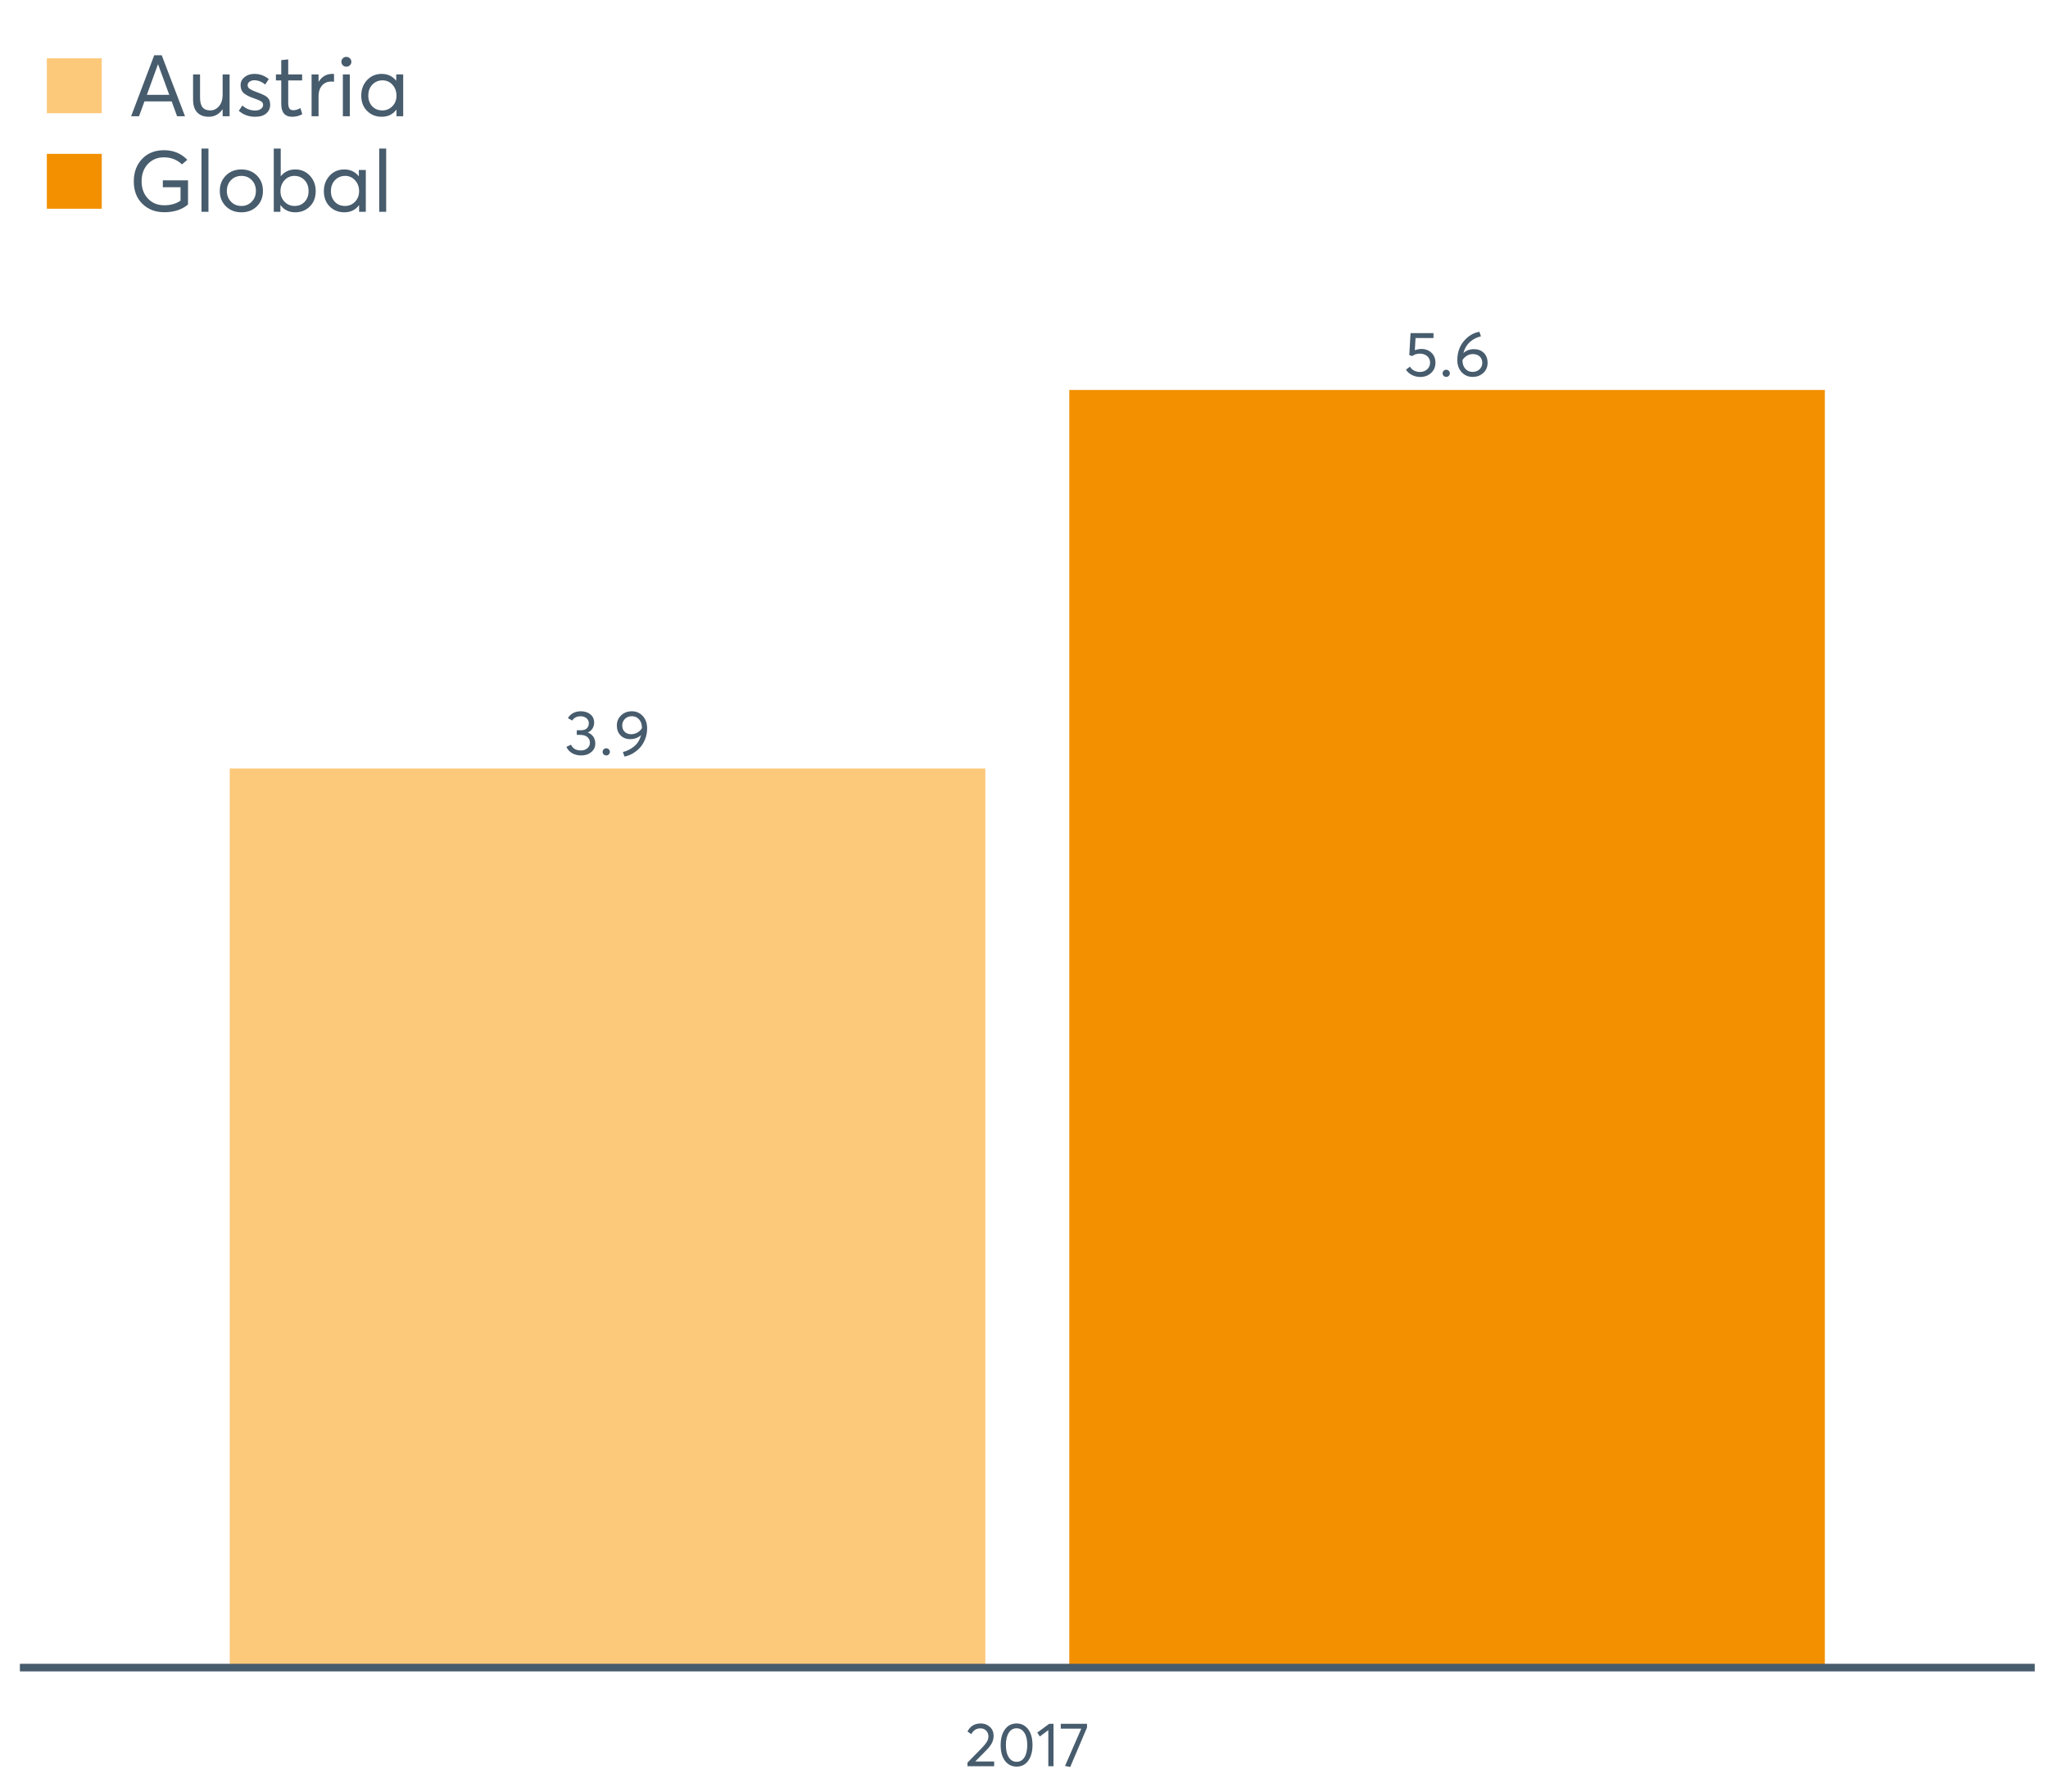
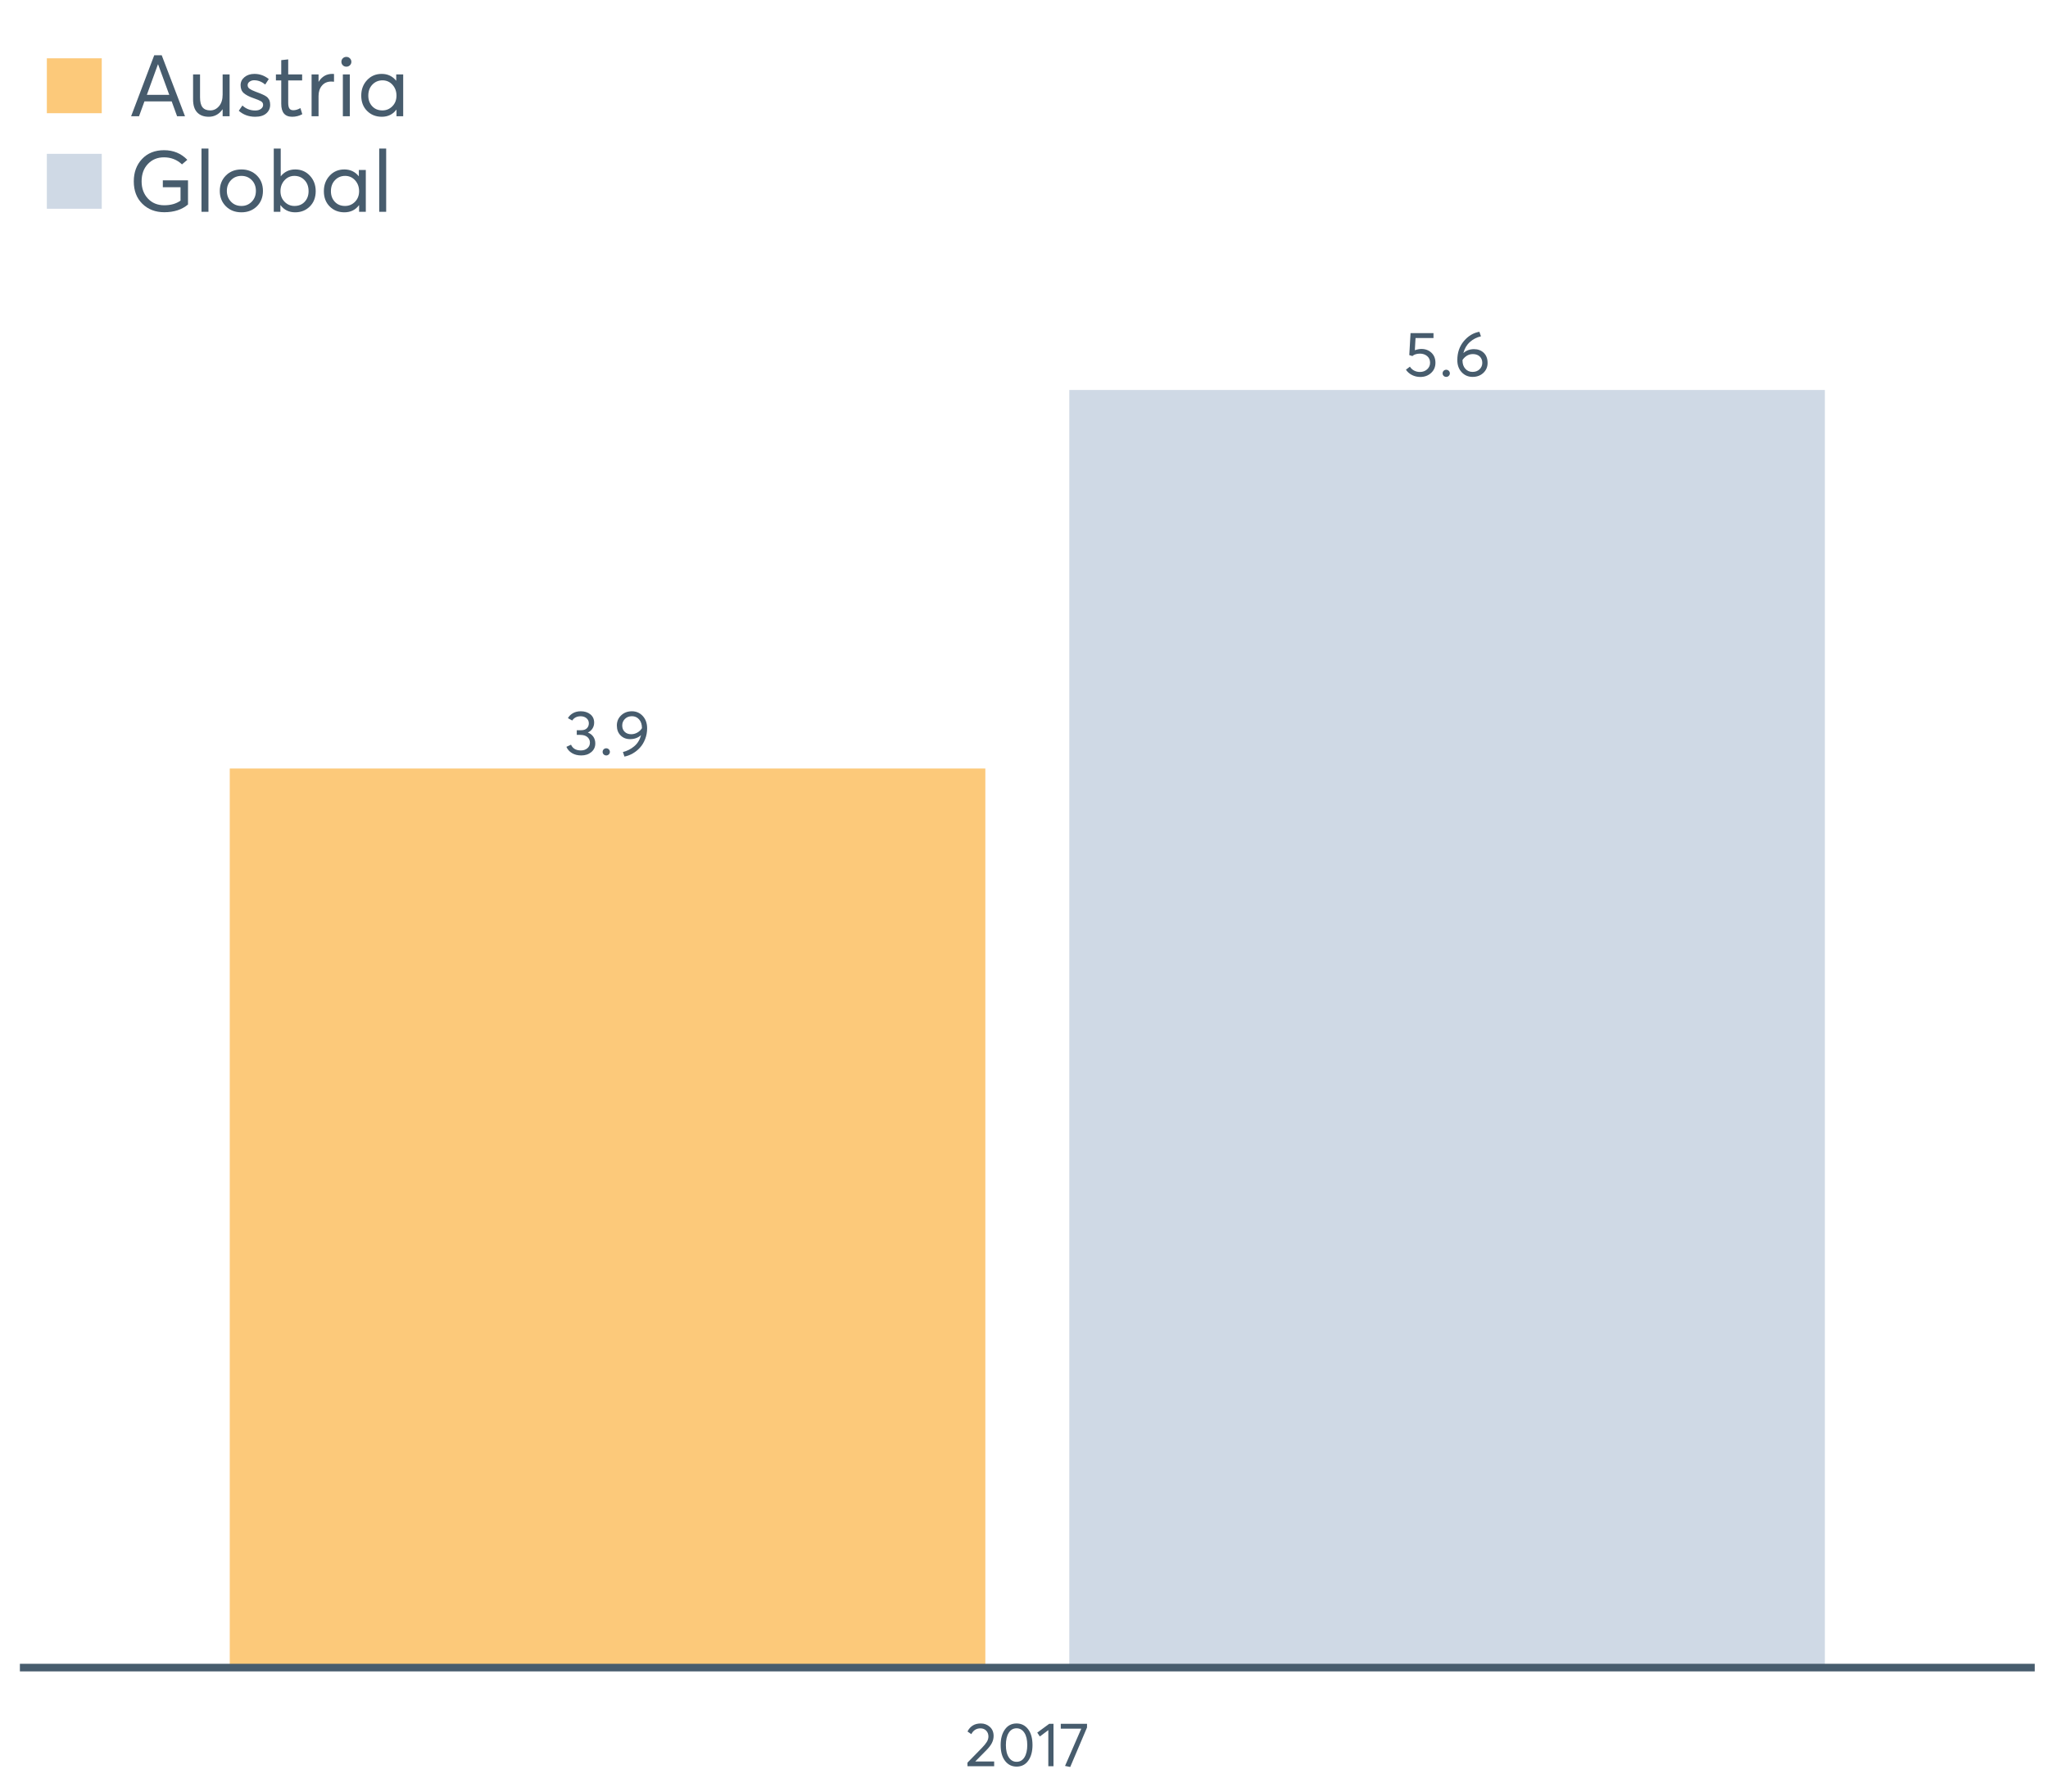
<svg xmlns="http://www.w3.org/2000/svg" xmlns:xlink="http://www.w3.org/1999/xlink" width="822.857pt" height="720pt" viewBox="0 0 822.857 720" version="1.1">
  <defs>
    <g>
      <symbol overflow="visible" id="glyph0-0">
        <path style="stroke:none;" d="M 7.238 -11.074 C 8.844 -11.074 10.188 -10.57 11.262 -9.562 C 12.336 -8.555 12.871 -7.203 12.875 -5.512 C 12.871 -3.852 12.289 -2.488 11.121 -1.422 C 9.953 -0.355 8.512 0.176 6.805 0.18 C 5.602 0.176 4.488 -0.078 3.465 -0.594 C 2.438 -1.109 1.621 -1.828 1.016 -2.742 L 2.617 -3.961 C 3.02 -3.301 3.574 -2.777 4.277 -2.398 C 4.98 -2.016 5.77 -1.828 6.652 -1.828 C 7.785 -1.828 8.746 -2.18 9.535 -2.883 C 10.32 -3.586 10.715 -4.469 10.719 -5.535 C 10.715 -6.668 10.32 -7.562 9.535 -8.215 C 8.746 -8.867 7.797 -9.191 6.68 -9.195 C 5.359 -9.191 4.332 -8.871 3.605 -8.227 L 2.363 -8.609 L 2.871 -17.445 L 12.09 -17.445 L 12.09 -15.465 L 4.875 -15.465 L 4.598 -10.566 C 5.559 -10.902 6.438 -11.074 7.238 -11.074 Z M 7.238 -11.074 " />
      </symbol>
      <symbol overflow="visible" id="glyph0-1">
        <path style="stroke:none;" d="M 3.074 0.152 C 2.648 0.152 2.297 0.016 2.02 -0.266 C 1.738 -0.543 1.598 -0.879 1.602 -1.27 C 1.598 -1.672 1.738 -2.016 2.02 -2.297 C 2.297 -2.578 2.648 -2.719 3.074 -2.719 C 3.461 -2.719 3.797 -2.578 4.086 -2.297 C 4.371 -2.016 4.516 -1.672 4.52 -1.27 C 4.516 -0.879 4.371 -0.543 4.086 -0.266 C 3.797 0.016 3.461 0.152 3.074 0.152 Z M 3.074 0.152 " />
      </symbol>
      <symbol overflow="visible" id="glyph0-2">
        <path style="stroke:none;" d="M 8.125 -10.996 C 9.715 -10.992 11.02 -10.496 12.039 -9.508 C 13.051 -8.516 13.559 -7.168 13.562 -5.461 C 13.559 -3.852 12.988 -2.512 11.848 -1.445 C 10.703 -0.379 9.266 0.152 7.543 0.152 C 5.777 0.152 4.312 -0.473 3.148 -1.727 C 1.977 -2.977 1.395 -4.594 1.398 -6.578 C 1.395 -9.59 2.266 -12.137 4.012 -14.219 C 5.754 -16.301 7.836 -17.555 10.262 -17.98 L 10.895 -16.152 C 9.199 -15.758 7.719 -14.996 6.449 -13.863 C 5.18 -12.73 4.309 -11.258 3.836 -9.449 L 3.859 -9.449 C 4.992 -10.477 6.414 -10.992 8.125 -10.996 Z M 7.516 -1.855 C 8.668 -1.852 9.609 -2.203 10.336 -2.906 C 11.062 -3.609 11.426 -4.469 11.43 -5.484 C 11.426 -6.551 11.082 -7.406 10.398 -8.051 C 9.711 -8.691 8.793 -9.012 7.645 -9.016 C 6.727 -9.012 5.91 -8.781 5.191 -8.328 C 4.473 -7.867 3.902 -7.301 3.48 -6.629 L 3.48 -6.449 C 3.48 -5.078 3.855 -3.969 4.609 -3.125 C 5.359 -2.273 6.328 -1.852 7.516 -1.855 Z M 7.516 -1.855 " />
      </symbol>
      <symbol overflow="visible" id="glyph0-3">
        <path style="stroke:none;" d="M 9.348 -9.043 C 10.273 -8.684 11 -8.125 11.527 -7.363 C 12.051 -6.602 12.316 -5.703 12.316 -4.672 C 12.316 -3.246 11.781 -2.086 10.715 -1.191 C 9.648 -0.293 8.305 0.152 6.68 0.152 C 5.238 0.152 3.996 -0.16 2.957 -0.785 C 1.914 -1.41 1.164 -2.246 0.711 -3.301 L 2.566 -4.164 C 3.258 -2.621 4.586 -1.852 6.551 -1.855 C 7.566 -1.852 8.422 -2.145 9.117 -2.73 C 9.812 -3.312 10.16 -4.07 10.16 -5.004 C 10.16 -5.883 9.828 -6.617 9.168 -7.211 C 8.504 -7.801 7.555 -8.098 6.324 -8.102 L 4.875 -8.102 L 4.875 -9.98 L 6.578 -9.98 C 7.625 -9.977 8.41 -10.238 8.938 -10.766 C 9.461 -11.289 9.727 -11.953 9.727 -12.75 C 9.727 -13.594 9.41 -14.277 8.785 -14.805 C 8.156 -15.328 7.379 -15.59 6.449 -15.594 C 4.941 -15.59 3.809 -15.023 3.047 -13.891 L 1.32 -14.832 C 1.789 -15.676 2.473 -16.348 3.363 -16.848 C 4.254 -17.344 5.297 -17.594 6.5 -17.598 C 8.039 -17.594 9.32 -17.184 10.336 -16.367 C 11.352 -15.543 11.859 -14.43 11.859 -13.027 C 11.859 -12.16 11.637 -11.379 11.199 -10.68 C 10.754 -9.973 10.137 -9.434 9.348 -9.066 Z M 9.348 -9.043 " />
      </symbol>
      <symbol overflow="visible" id="glyph0-4">
        <path style="stroke:none;" d="M 7.238 -17.598 C 8.98 -17.594 10.438 -16.961 11.605 -15.691 C 12.773 -14.422 13.359 -12.77 13.359 -10.742 C 13.359 -9.215 13.094 -7.777 12.57 -6.426 C 12.043 -5.07 11.352 -3.922 10.488 -2.984 C 9.625 -2.039 8.656 -1.262 7.582 -0.645 C 6.504 -0.027 5.391 0.391 4.242 0.609 L 3.633 -1.219 C 5.359 -1.656 6.879 -2.43 8.191 -3.543 C 9.504 -4.648 10.402 -6.109 10.895 -7.922 L 10.844 -7.949 C 9.676 -6.914 8.227 -6.398 6.5 -6.398 C 4.957 -6.398 3.688 -6.898 2.691 -7.898 C 1.691 -8.898 1.195 -10.227 1.195 -11.887 C 1.195 -13.508 1.77 -14.867 2.922 -15.961 C 4.07 -17.051 5.508 -17.594 7.238 -17.598 Z M 6.957 -8.379 C 7.832 -8.379 8.66 -8.598 9.434 -9.039 C 10.203 -9.48 10.816 -10.066 11.277 -10.793 L 11.277 -10.922 C 11.273 -12.324 10.895 -13.457 10.145 -14.32 C 9.387 -15.184 8.426 -15.613 7.262 -15.617 C 6.105 -15.613 5.168 -15.25 4.441 -14.523 C 3.715 -13.793 3.352 -12.914 3.352 -11.887 C 3.352 -10.836 3.68 -9.988 4.34 -9.344 C 5 -8.699 5.871 -8.379 6.957 -8.379 Z M 6.957 -8.379 " />
      </symbol>
      <symbol overflow="visible" id="glyph1-0">
        <path style="stroke:none;" d="M 4.141 -1.91 L 11.707 -1.91 L 11.707 0 L 0.992 0 L 0.969 -1.438 L 6.797 -7.391 C 7.656 -8.281 8.305 -9.078 8.742 -9.773 C 9.18 -10.469 9.398 -11.195 9.402 -11.957 C 9.398 -12.898 9.102 -13.68 8.508 -14.301 C 7.914 -14.918 7.145 -15.227 6.203 -15.23 C 4.562 -15.227 3.34 -14.449 2.531 -12.898 L 0.992 -13.965 C 2.078 -16.113 3.855 -17.191 6.324 -17.191 C 7.742 -17.191 8.957 -16.734 9.969 -15.824 C 10.977 -14.914 11.484 -13.699 11.484 -12.18 C 11.484 -11.199 11.258 -10.266 10.812 -9.375 C 10.363 -8.48 9.621 -7.504 8.582 -6.449 L 4.141 -1.961 Z M 4.141 -1.91 " />
      </symbol>
      <symbol overflow="visible" id="glyph1-1">
        <path style="stroke:none;" d="M 7.789 0.148 C 5.883 0.145 4.344 -0.617 3.164 -2.145 C 1.98 -3.676 1.387 -5.797 1.391 -8.508 C 1.387 -11.086 1.957 -13.176 3.102 -14.785 C 4.238 -16.387 5.801 -17.191 7.789 -17.191 C 9.688 -17.191 11.23 -16.426 12.414 -14.895 C 13.594 -13.363 14.184 -11.234 14.188 -8.508 C 14.184 -5.926 13.617 -3.836 12.488 -2.242 C 11.352 -0.648 9.785 0.145 7.789 0.148 Z M 7.789 -1.785 C 9.141 -1.781 10.195 -2.383 10.953 -3.594 C 11.703 -4.797 12.082 -6.438 12.082 -8.508 C 12.082 -10.641 11.688 -12.297 10.902 -13.48 C 10.113 -14.66 9.074 -15.25 7.789 -15.254 C 6.445 -15.25 5.395 -14.645 4.637 -13.43 C 3.871 -12.215 3.492 -10.574 3.496 -8.508 C 3.492 -6.391 3.887 -4.738 4.676 -3.559 C 5.461 -2.371 6.496 -1.781 7.789 -1.785 Z M 7.789 -1.785 " />
      </symbol>
      <symbol overflow="visible" id="glyph1-2">
        <path style="stroke:none;" d="M 4.961 0 L 4.961 -14.512 L 1.562 -11.957 L 0.52 -13.52 L 5.309 -17.043 L 7.043 -17.043 L 7.043 0 Z M 4.961 0 " />
      </symbol>
      <symbol overflow="visible" id="glyph1-3">
        <path style="stroke:none;" d="M 0.668 -17.043 L 11.211 -17.043 L 11.211 -15.578 L 4.465 0.297 L 2.383 -0.125 L 8.906 -15.105 L 0.668 -15.105 Z M 0.668 -17.043 " />
      </symbol>
      <symbol overflow="visible" id="glyph2-0">
        <path style="stroke:none;" d="M 19.438 0 L 17.266 -5.973 L 6.32 -5.973 L 4.145 0 L 0.965 0 L 10.254 -24.516 L 13.258 -24.516 L 22.617 0 Z M 7.285 -8.598 L 16.297 -8.598 L 11.809 -20.855 L 11.738 -20.855 Z M 7.285 -8.598 " />
      </symbol>
      <symbol overflow="visible" id="glyph2-1">
        <path style="stroke:none;" d="M 14.191 -16.816 L 16.988 -16.816 L 16.988 0 L 14.191 0 L 14.191 -2.797 L 14.156 -2.797 C 12.75 -0.793 10.906 0.203 8.633 0.207 C 6.625 0.203 5.07 -0.375 3.969 -1.535 C 2.859 -2.699 2.309 -4.453 2.312 -6.801 L 2.312 -16.816 L 5.109 -16.816 L 5.109 -7.598 C 5.109 -5.73 5.449 -4.391 6.129 -3.574 C 6.809 -2.754 7.836 -2.344 9.219 -2.348 C 10.594 -2.344 11.77 -2.914 12.738 -4.055 C 13.707 -5.195 14.191 -6.73 14.191 -8.668 Z M 14.191 -16.816 " />
      </symbol>
      <symbol overflow="visible" id="glyph2-2">
        <path style="stroke:none;" d="M 7.805 0.207 C 5.203 0.203 3.004 -0.598 1.207 -2.211 L 2.66 -4.316 C 4.105 -2.977 5.82 -2.309 7.805 -2.312 C 8.77 -2.309 9.539 -2.527 10.117 -2.969 C 10.691 -3.402 10.98 -3.934 10.98 -4.559 C 10.98 -5.199 10.695 -5.688 10.133 -6.023 C 9.566 -6.359 8.586 -6.766 7.184 -7.25 C 7.09 -7.27 7.02 -7.293 6.977 -7.32 C 5.34 -7.891 4.09 -8.547 3.227 -9.289 C 2.363 -10.023 1.934 -11.094 1.934 -12.5 C 1.934 -13.785 2.457 -14.863 3.504 -15.727 C 4.551 -16.59 5.879 -17.02 7.492 -17.023 C 9.629 -17.02 11.551 -16.328 13.258 -14.949 L 11.809 -12.742 C 10.469 -13.891 8.984 -14.465 7.355 -14.469 C 6.684 -14.465 6.086 -14.281 5.559 -13.914 C 5.027 -13.543 4.762 -13.07 4.766 -12.5 C 4.762 -11.898 5.023 -11.414 5.543 -11.047 C 6.059 -10.676 6.855 -10.285 7.941 -9.875 C 8.121 -9.801 8.461 -9.676 8.961 -9.492 C 9.453 -9.309 9.781 -9.18 9.945 -9.113 C 10.102 -9.043 10.379 -8.922 10.773 -8.75 C 11.16 -8.574 11.426 -8.449 11.566 -8.371 C 11.703 -8.289 11.914 -8.156 12.203 -7.977 C 12.488 -7.789 12.684 -7.629 12.793 -7.492 C 12.895 -7.352 13.035 -7.168 13.207 -6.938 C 13.379 -6.707 13.496 -6.48 13.566 -6.266 C 13.633 -6.043 13.691 -5.789 13.742 -5.504 C 13.785 -5.215 13.809 -4.914 13.812 -4.594 C 13.809 -3.211 13.293 -2.062 12.258 -1.156 C 11.219 -0.246 9.734 0.203 7.805 0.207 Z M 7.805 0.207 " />
      </symbol>
      <symbol overflow="visible" id="glyph2-3">
        <path style="stroke:none;" d="M 7.422 0.207 C 4.496 0.203 3.035 -1.531 3.039 -5.008 L 3.039 -14.398 L 0.898 -14.398 L 0.898 -16.816 L 3.039 -16.816 L 3.039 -22.547 L 5.836 -22.855 L 5.836 -16.816 L 11.43 -16.816 L 11.43 -14.398 L 5.836 -14.398 L 5.836 -5.422 C 5.836 -4.383 5.988 -3.625 6.301 -3.141 C 6.605 -2.656 7.141 -2.414 7.906 -2.418 C 8.777 -2.414 9.723 -2.703 10.738 -3.281 L 11.496 -0.828 C 10.254 -0.137 8.895 0.203 7.422 0.207 Z M 7.422 0.207 " />
      </symbol>
      <symbol overflow="visible" id="glyph2-4">
        <path style="stroke:none;" d="M 10.98 -17.023 C 11.324 -17.02 11.555 -17.008 11.672 -16.988 L 11.672 -13.879 C 11.164 -13.922 10.793 -13.945 10.566 -13.949 C 8.996 -13.945 7.754 -13.402 6.836 -12.324 C 5.914 -11.238 5.453 -9.836 5.457 -8.113 L 5.457 0 L 2.66 0 L 2.66 -16.816 L 5.457 -16.816 L 5.457 -13.844 L 5.488 -13.844 C 6.797 -15.961 8.629 -17.02 10.98 -17.023 Z M 10.98 -17.023 " />
      </symbol>
      <symbol overflow="visible" id="glyph2-5">
        <path style="stroke:none;" d="M 4.316 -19.922 C 3.738 -19.922 3.262 -20.109 2.883 -20.492 C 2.5 -20.867 2.309 -21.336 2.312 -21.891 C 2.309 -22.441 2.5 -22.906 2.883 -23.289 C 3.262 -23.668 3.738 -23.859 4.316 -23.859 C 4.867 -23.859 5.34 -23.66 5.73 -23.27 C 6.121 -22.875 6.316 -22.418 6.32 -21.891 C 6.316 -21.336 6.121 -20.867 5.73 -20.492 C 5.34 -20.109 4.867 -19.922 4.316 -19.922 Z M 2.898 0 L 2.898 -16.816 L 5.695 -16.816 L 5.695 0 Z M 2.898 0 " />
      </symbol>
      <symbol overflow="visible" id="glyph2-6">
        <path style="stroke:none;" d="M 15.711 -16.816 L 18.508 -16.816 L 18.508 0 L 15.812 0 L 15.812 -2.66 L 15.777 -2.66 C 14.348 -0.75 12.391 0.203 9.91 0.207 C 7.535 0.203 5.566 -0.574 4.004 -2.141 C 2.434 -3.703 1.652 -5.754 1.656 -8.285 C 1.652 -10.77 2.43 -12.848 3.988 -14.52 C 5.539 -16.188 7.5 -17.02 9.875 -17.023 C 12.266 -17.02 14.199 -16.109 15.676 -14.293 L 15.711 -14.293 Z M 10.152 -2.348 C 11.715 -2.344 13.051 -2.902 14.156 -4.02 C 15.258 -5.137 15.809 -6.559 15.812 -8.285 C 15.809 -10.012 15.273 -11.465 14.207 -12.652 C 13.133 -13.836 11.793 -14.43 10.184 -14.434 C 8.574 -14.43 7.223 -13.859 6.129 -12.723 C 5.035 -11.582 4.488 -10.105 4.488 -8.285 C 4.488 -6.559 5.012 -5.137 6.059 -4.02 C 7.105 -2.902 8.469 -2.344 10.152 -2.348 Z M 10.152 -2.348 " />
      </symbol>
      <symbol overflow="visible" id="glyph2-7">
        <path style="stroke:none;" d="M 13.707 -12.637 L 23.824 -12.637 L 23.824 -2.934 C 21.383 -0.863 18.203 0.168 14.293 0.172 C 10.723 0.168 7.789 -0.957 5.488 -3.211 C 3.188 -5.465 2.039 -8.469 2.039 -12.223 C 2.039 -15.879 3.148 -18.883 5.367 -21.234 C 7.586 -23.582 10.527 -24.754 14.191 -24.758 C 17.941 -24.754 21.059 -23.465 23.547 -20.891 L 21.406 -19.059 C 19.398 -20.945 16.984 -21.891 14.156 -21.891 C 11.555 -21.891 9.406 -21.004 7.715 -19.23 C 6.023 -17.457 5.18 -15.121 5.18 -12.223 C 5.18 -9.438 6.02 -7.141 7.699 -5.336 C 9.379 -3.527 11.574 -2.625 14.293 -2.625 C 16.914 -2.625 19.09 -3.246 20.82 -4.488 L 20.82 -9.875 L 13.707 -9.875 Z M 13.707 -12.637 " />
      </symbol>
      <symbol overflow="visible" id="glyph2-8">
        <path style="stroke:none;" d="M 2.898 0 L 2.898 -25.414 L 5.695 -25.414 L 5.695 0 Z M 2.898 0 " />
      </symbol>
      <symbol overflow="visible" id="glyph2-9">
        <path style="stroke:none;" d="M 10.324 0.207 C 7.746 0.203 5.648 -0.609 4.039 -2.242 C 2.422 -3.875 1.617 -5.926 1.621 -8.391 C 1.617 -10.852 2.422 -12.906 4.039 -14.555 C 5.648 -16.199 7.746 -17.02 10.324 -17.023 C 12.809 -17.02 14.867 -16.215 16.504 -14.605 C 18.137 -12.992 18.953 -10.922 18.957 -8.391 C 18.953 -5.859 18.137 -3.793 16.504 -2.191 C 14.867 -0.594 12.809 0.203 10.324 0.207 Z M 10.324 -2.348 C 11.957 -2.344 13.332 -2.914 14.449 -4.055 C 15.566 -5.195 16.125 -6.641 16.125 -8.391 C 16.125 -10.164 15.57 -11.613 14.465 -12.742 C 13.359 -13.867 11.98 -14.43 10.324 -14.434 C 8.598 -14.43 7.188 -13.848 6.094 -12.688 C 5 -11.523 4.453 -10.094 4.453 -8.391 C 4.453 -6.688 5 -5.254 6.094 -4.09 C 7.188 -2.926 8.598 -2.344 10.324 -2.348 Z M 10.324 -2.348 " />
      </symbol>
      <symbol overflow="visible" id="glyph2-10">
        <path style="stroke:none;" d="M 11.324 -17.023 C 13.672 -17.02 15.629 -16.188 17.195 -14.52 C 18.758 -12.848 19.539 -10.77 19.543 -8.285 C 19.539 -5.754 18.75 -3.703 17.176 -2.141 C 15.598 -0.574 13.637 0.203 11.289 0.207 C 8.801 0.203 6.844 -0.75 5.422 -2.66 L 5.352 -2.66 L 5.352 0 L 2.691 0 L 2.691 -25.414 L 5.488 -25.414 L 5.488 -14.293 L 5.523 -14.293 C 6.996 -16.109 8.93 -17.02 11.324 -17.023 Z M 11.016 -2.348 C 12.695 -2.344 14.059 -2.902 15.105 -4.02 C 16.152 -5.137 16.676 -6.559 16.676 -8.285 C 16.676 -10.129 16.133 -11.613 15.051 -12.742 C 13.969 -13.867 12.613 -14.43 10.98 -14.434 C 9.391 -14.43 8.059 -13.836 6.992 -12.652 C 5.918 -11.465 5.383 -10.012 5.387 -8.285 C 5.383 -6.559 5.938 -5.137 7.043 -4.02 C 8.145 -2.902 9.469 -2.344 11.016 -2.348 Z M 11.016 -2.348 " />
      </symbol>
    </g>
    <clipPath id="clip1">
      <path d="M 7.992 105.375 L 818.531 105.375 L 818.531 671.164 L 7.992 671.164 Z M 7.992 105.375 " />
    </clipPath>
  </defs>
-   <g id="surface4682">
+   <g id="surface1730">
    <g clip-path="url(#clip1)" clip-rule="nonzero">
-       <path style=" stroke:none;fill-rule:nonzero;fill:rgb(95.294%,56.471%,0%);fill-opacity:1;" d="M 429.625 156.723 L 733.203 156.723 L 733.203 670.164 L 429.625 670.164 Z M 429.625 156.723 " />
+       <path style=" stroke:none;fill-rule:nonzero;fill:rgb(81.176%,85.098%,89.804%);fill-opacity:1;" d="M 429.625 156.723 L 733.203 156.723 L 733.203 670.164 L 429.625 670.164 Z M 429.625 156.723 " />
      <path style=" stroke:none;fill-rule:nonzero;fill:rgb(98.824%,78.824%,47.843%);fill-opacity:1;" d="M 92.316 308.852 L 395.895 308.852 L 395.895 670.164 L 92.316 670.164 Z M 92.316 308.852 " />
      <g style="fill:rgb(27.843%,36.078%,42.745%);fill-opacity:1;">
        <use xlink:href="#glyph0-0" x="563.867" y="151.312" />
        <use xlink:href="#glyph0-1" x="578.013" y="151.312" />
        <use xlink:href="#glyph0-2" x="584.133" y="151.312" />
      </g>
      <g style="fill:rgb(27.843%,36.078%,42.745%);fill-opacity:1;">
        <use xlink:href="#glyph0-3" x="226.863" y="303.441" />
        <use xlink:href="#glyph0-1" x="240.526" y="303.441" />
        <use xlink:href="#glyph0-4" x="246.647" y="303.441" />
      </g>
    </g>
    <path style="fill:none;stroke-width:3.043;stroke-linecap:butt;stroke-linejoin:round;stroke:rgb(27.843%,36.078%,42.745%);stroke-opacity:1;stroke-miterlimit:10;" d="M 7.992 670.164 L 817.531 670.164 " />
    <g style="fill:rgb(27.843%,36.078%,42.745%);fill-opacity:1;">
      <use xlink:href="#glyph1-0" x="387.734" y="709.812" />
      <use xlink:href="#glyph1-1" x="400.658" y="709.812" />
      <use xlink:href="#glyph1-2" x="416.236" y="709.812" />
      <use xlink:href="#glyph1-3" x="425.538" y="709.812" />
    </g>
    <path style=" stroke:none;fill-rule:nonzero;fill:rgb(98.824%,78.824%,47.843%);fill-opacity:1;" d="M 18.82 23.43 L 40.883 23.43 L 40.883 45.492 L 18.82 45.492 Z M 18.82 23.43 " />
-     <path style=" stroke:none;fill-rule:nonzero;fill:rgb(95.294%,56.471%,0%);fill-opacity:1;" d="M 18.82 61.828 L 40.883 61.828 L 40.883 83.891 L 18.82 83.891 Z M 18.82 61.828 " />
+     <path style=" stroke:none;fill-rule:nonzero;fill:rgb(81.176%,85.098%,89.804%);fill-opacity:1;" d="M 18.82 61.828 L 40.883 61.828 L 40.883 83.891 L 18.82 83.891 Z M 18.82 61.828 " />
    <g style="fill:rgb(27.843%,36.078%,42.745%);fill-opacity:1;">
      <use xlink:href="#glyph2-0" x="51.715" y="46.719" />
      <use xlink:href="#glyph2-1" x="75.263" y="46.719" />
      <use xlink:href="#glyph2-2" x="94.736" y="46.719" />
      <use xlink:href="#glyph2-3" x="109.963" y="46.719" />
      <use xlink:href="#glyph2-4" x="122.531" y="46.719" />
      <use xlink:href="#glyph2-5" x="134.858" y="46.719" />
      <use xlink:href="#glyph2-6" x="143.49" y="46.719" />
    </g>
    <g style="fill:rgb(27.843%,36.078%,42.745%);fill-opacity:1;">
      <use xlink:href="#glyph2-7" x="51.715" y="85.117" />
      <use xlink:href="#glyph2-8" x="78.06" y="85.117" />
      <use xlink:href="#glyph2-9" x="86.691" y="85.117" />
      <use xlink:href="#glyph2-10" x="107.305" y="85.117" />
      <use xlink:href="#glyph2-6" x="128.47" y="85.117" />
      <use xlink:href="#glyph2-8" x="149.463" y="85.117" />
    </g>
  </g>
</svg>
